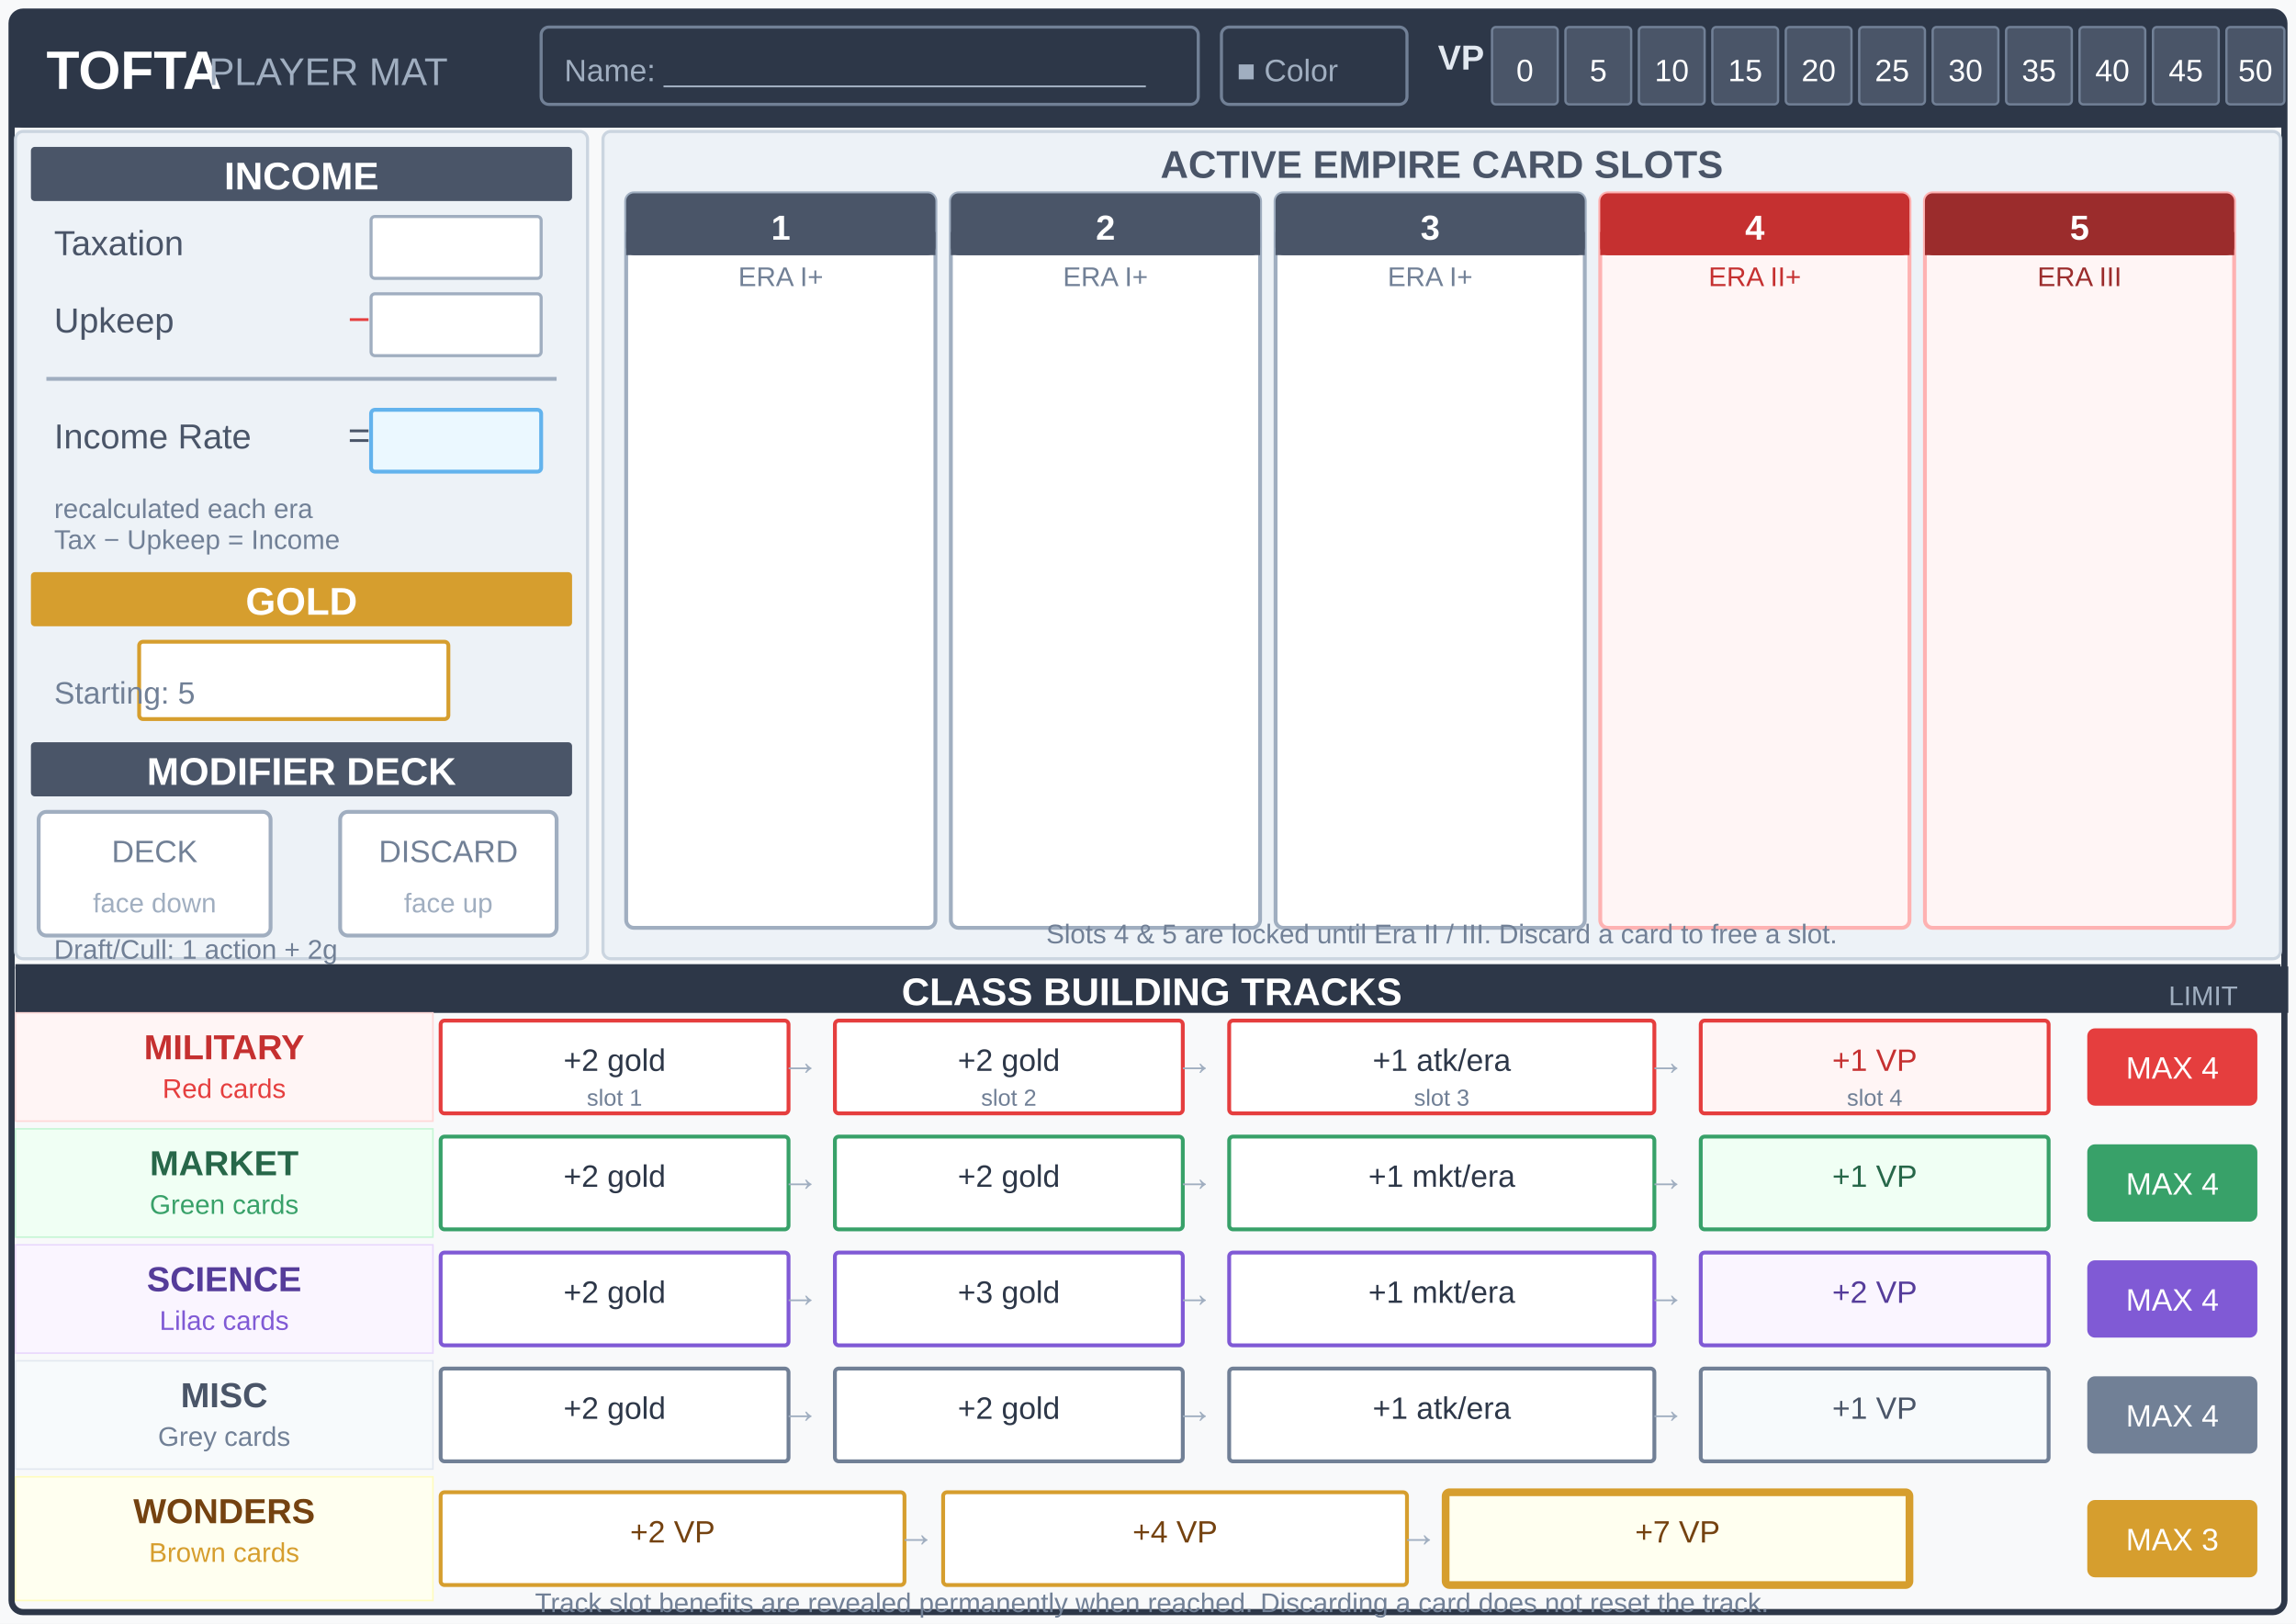
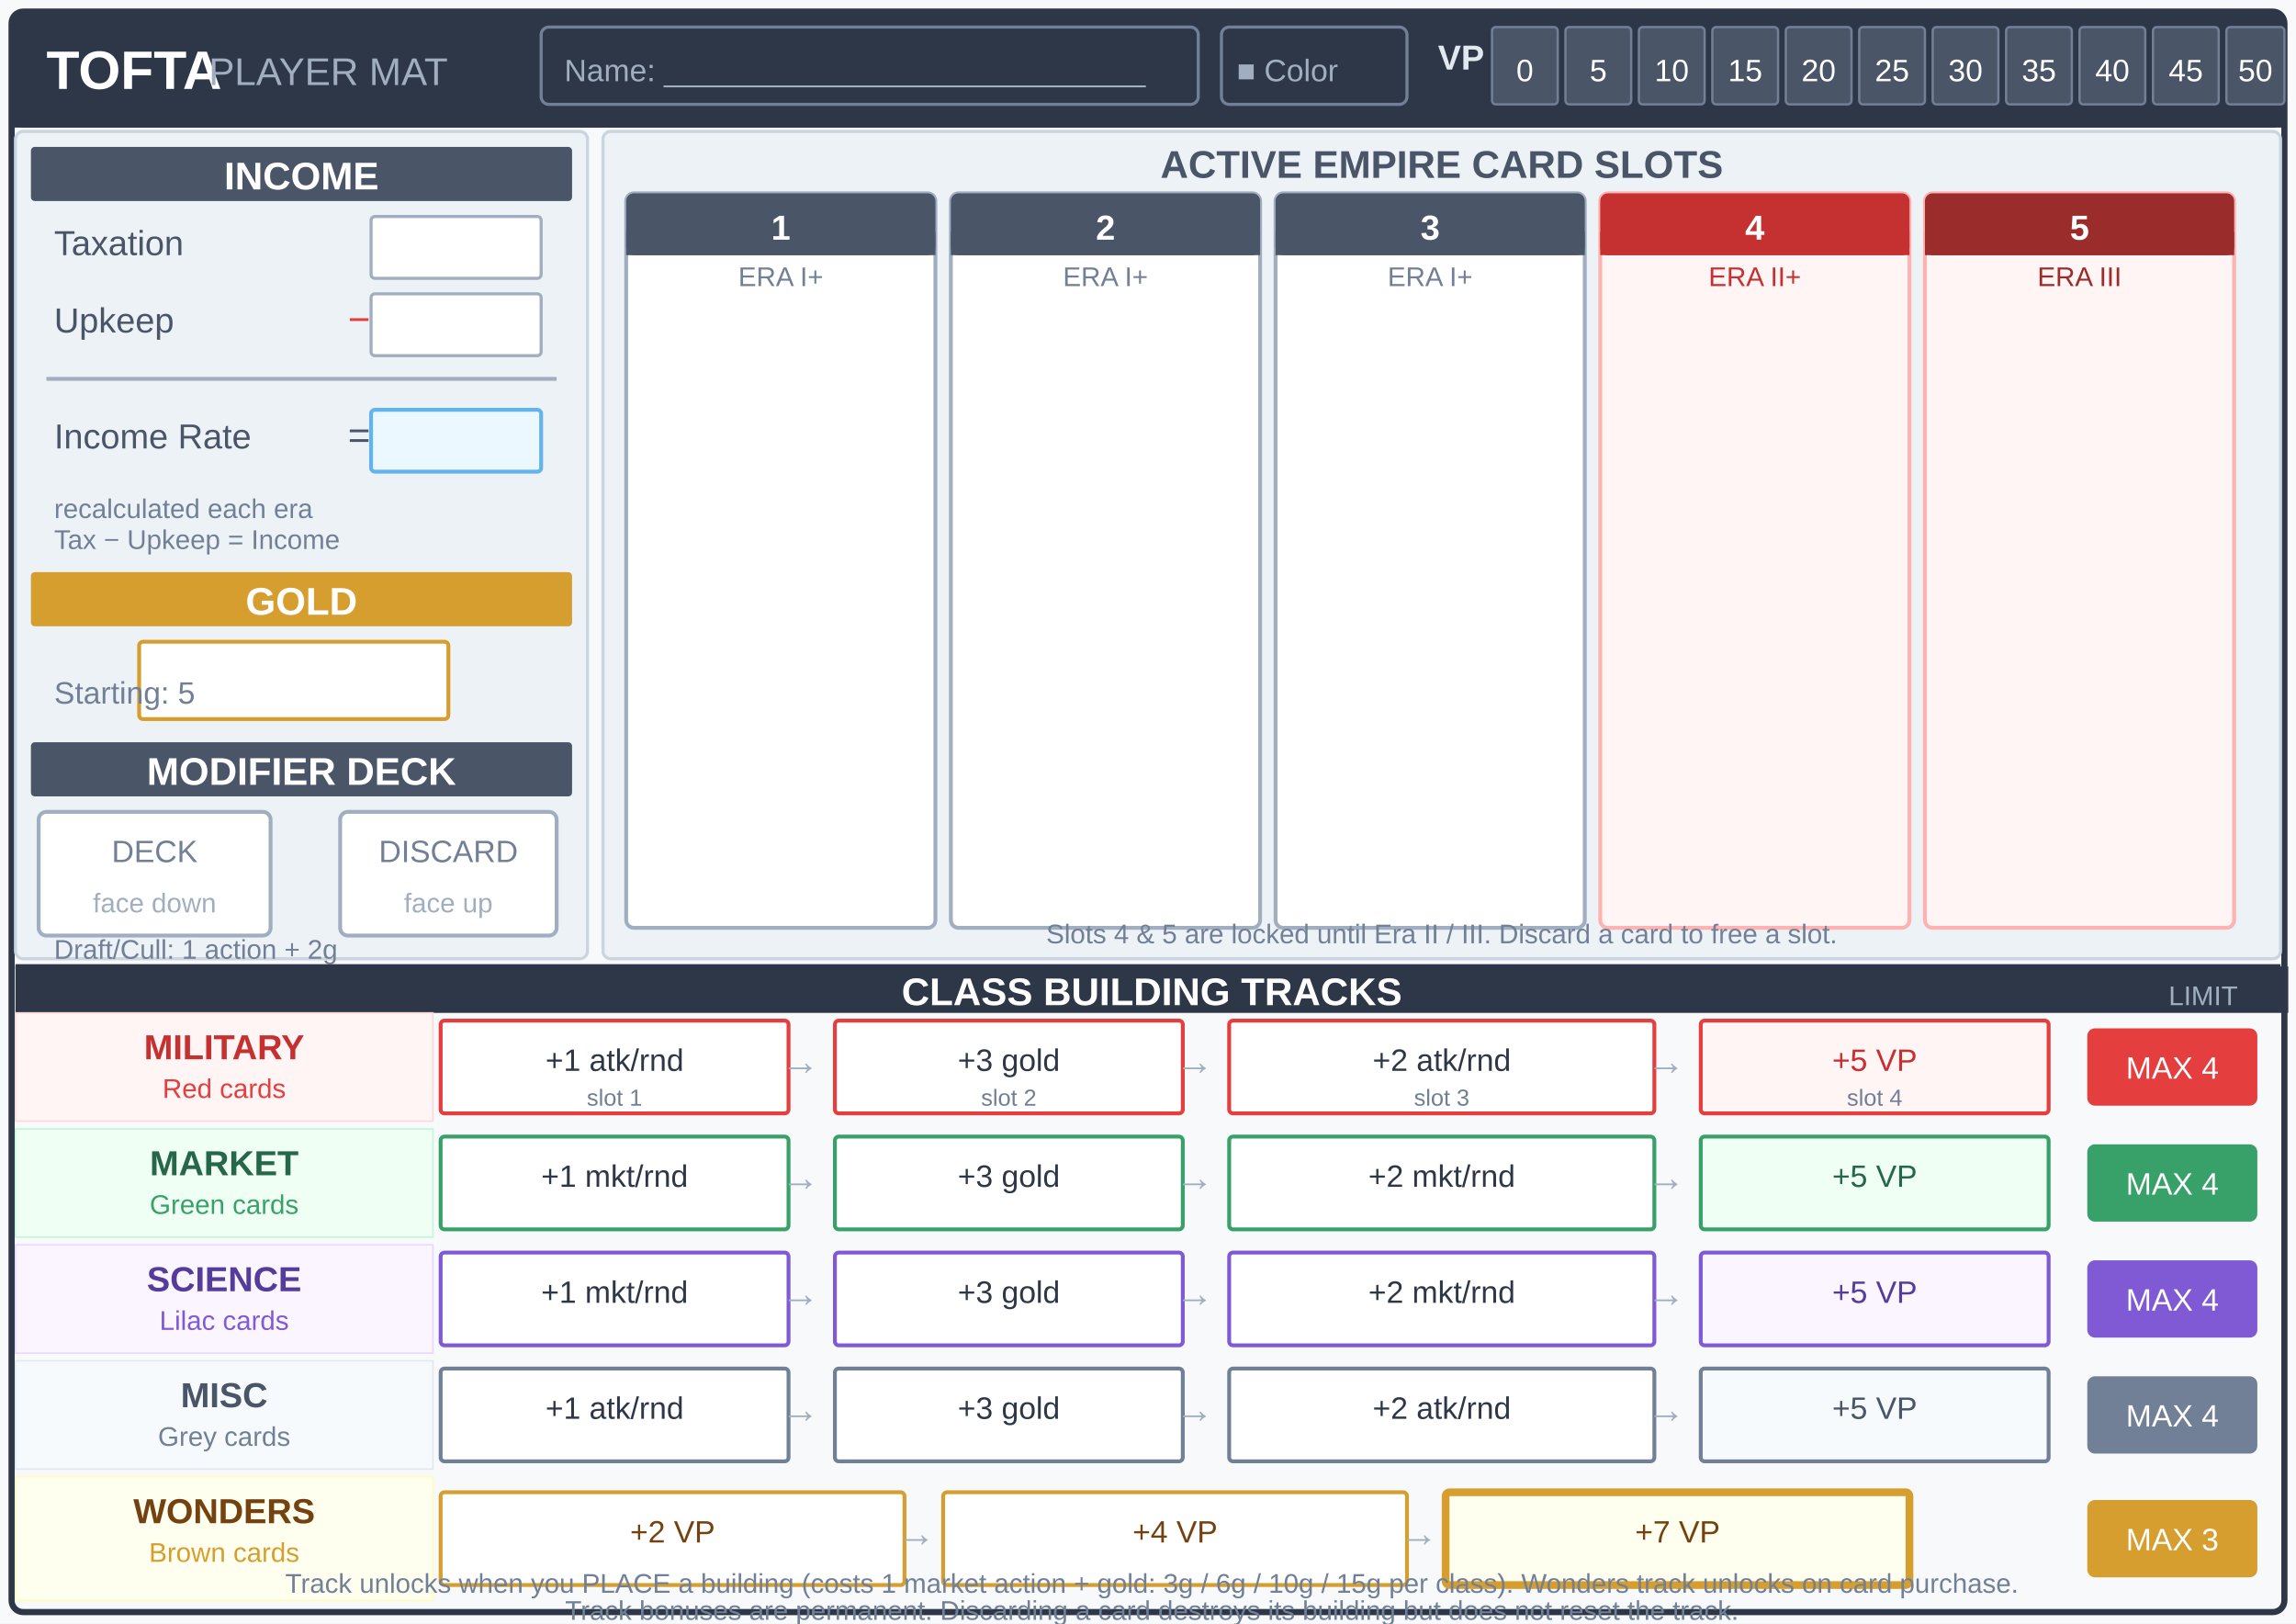
<svg xmlns="http://www.w3.org/2000/svg" viewBox="0 0 297 210" width="297mm" height="210mm">
  <defs>
    <style>
    text { font-family: Arial, Helvetica, sans-serif; }
  </style>
  </defs>
  <rect width="297" height="210" fill="#f8f9fa" />
  <rect x="1.5" y="1.5" width="294" height="207" fill="none" stroke="#2d3748" stroke-width="0.8" rx="1.5" />
  <rect x="1.5" y="1.5" width="294" height="15" fill="#2d3748" rx="1.5" />
  <rect x="1.5" y="9" width="294" height="7.5" fill="#2d3748" />
  <text x="6" y="11.5" font-size="7" font-weight="bold" fill="white">TOFTA</text>
  <text x="27" y="11" font-size="5" fill="#a0aec0">PLAYER MAT</text>
  <rect x="70" y="3.5" width="85" height="10" fill="none" stroke="#718096" stroke-width="0.4" rx="1" />
  <text x="73" y="10.5" font-size="4" fill="#a0aec0">Name: ____________________________</text>
  <rect x="158" y="3.5" width="24" height="10" fill="none" stroke="#718096" stroke-width="0.4" rx="1" />
  <text x="160" y="10.5" font-size="4" fill="#a0aec0">■ Color</text>
  <text x="186" y="9" font-size="4.5" fill="#e2e8f0" font-weight="bold">VP</text>
  <rect x="193" y="3.5" width="8.5" height="10" fill="#4a5568" stroke="#718096" stroke-width="0.3" rx="0.5" />
  <text x="197.25" y="10.5" font-size="4" fill="white" text-anchor="middle">0</text>
  <rect x="202.5" y="3.5" width="8.5" height="10" fill="#4a5568" stroke="#718096" stroke-width="0.3" rx="0.5" />
  <text x="206.75" y="10.5" font-size="4" fill="white" text-anchor="middle">5</text>
  <rect x="212" y="3.5" width="8.5" height="10" fill="#4a5568" stroke="#718096" stroke-width="0.3" rx="0.5" />
  <text x="216.25" y="10.5" font-size="4" fill="white" text-anchor="middle">10</text>
  <rect x="221.5" y="3.5" width="8.5" height="10" fill="#4a5568" stroke="#718096" stroke-width="0.3" rx="0.5" />
  <text x="225.75" y="10.5" font-size="4" fill="white" text-anchor="middle">15</text>
  <rect x="231" y="3.5" width="8.5" height="10" fill="#4a5568" stroke="#718096" stroke-width="0.3" rx="0.5" />
  <text x="235.25" y="10.5" font-size="4" fill="white" text-anchor="middle">20</text>
  <rect x="240.5" y="3.5" width="8.5" height="10" fill="#4a5568" stroke="#718096" stroke-width="0.3" rx="0.5" />
  <text x="244.75" y="10.5" font-size="4" fill="white" text-anchor="middle">25</text>
  <rect x="250" y="3.5" width="8.5" height="10" fill="#4a5568" stroke="#718096" stroke-width="0.3" rx="0.5" />
  <text x="254.25" y="10.5" font-size="4" fill="white" text-anchor="middle">30</text>
  <rect x="259.5" y="3.5" width="8.5" height="10" fill="#4a5568" stroke="#718096" stroke-width="0.3" rx="0.5" />
  <text x="263.75" y="10.5" font-size="4" fill="white" text-anchor="middle">35</text>
  <rect x="269" y="3.5" width="8.5" height="10" fill="#4a5568" stroke="#718096" stroke-width="0.3" rx="0.5" />
  <text x="273.25" y="10.5" font-size="4" fill="white" text-anchor="middle">40</text>
  <rect x="278.5" y="3.5" width="8.5" height="10" fill="#4a5568" stroke="#718096" stroke-width="0.3" rx="0.5" />
  <text x="282.75" y="10.5" font-size="4" fill="white" text-anchor="middle">45</text>
  <rect x="288" y="3.5" width="7.5" height="10" fill="#4a5568" stroke="#718096" stroke-width="0.3" rx="0.5" />
  <text x="291.75" y="10.5" font-size="4" fill="white" text-anchor="middle">50</text>
  <rect x="2" y="17" width="74" height="107" fill="#edf2f7" stroke="#cbd5e0" stroke-width="0.4" rx="1" />
  <rect x="4" y="19" width="70" height="7" fill="#4a5568" rx="0.5" />
  <text x="39" y="24.5" font-size="5" font-weight="bold" fill="white" text-anchor="middle">INCOME</text>
  <text x="7" y="33" font-size="4.5" fill="#4a5568">Taxation</text>
  <rect x="48" y="28" width="22" height="8" fill="white" stroke="#a0aec0" stroke-width="0.4" rx="0.5" />
  <text x="7" y="43" font-size="4.5" fill="#4a5568">Upkeep</text>
  <text x="45" y="43" font-size="5" fill="#e53e3e">−</text>
  <rect x="48" y="38" width="22" height="8" fill="white" stroke="#a0aec0" stroke-width="0.4" rx="0.5" />
  <line x1="6" y1="49" x2="72" y2="49" stroke="#a0aec0" stroke-width="0.5" />
  <text x="7" y="58" font-size="4.5" fill="#4a5568">Income Rate</text>
  <text x="45" y="58" font-size="5" fill="#4a5568">=</text>
  <rect x="48" y="53" width="22" height="8" fill="#ebf8ff" stroke="#63b3ed" stroke-width="0.5" rx="0.5" />
  <text x="7" y="67" font-size="3.5" fill="#718096">recalculated each era</text>
  <text x="7" y="71" font-size="3.5" fill="#718096">Tax − Upkeep = Income</text>
  <rect x="4" y="74" width="70" height="7" fill="#d69e2e" rx="0.5" />
  <text x="39" y="79.5" font-size="5" font-weight="bold" fill="white" text-anchor="middle">GOLD</text>
  <rect x="18" y="83" width="40" height="10" fill="white" stroke="#d69e2e" stroke-width="0.5" rx="0.5" />
  <text x="7" y="91" font-size="4" fill="#718096">Starting: 5</text>
  <rect x="4" y="96" width="70" height="7" fill="#4a5568" rx="0.5" />
  <text x="39" y="101.5" font-size="5" font-weight="bold" fill="white" text-anchor="middle">MODIFIER DECK</text>
  <rect x="5" y="105" width="30" height="16" fill="white" stroke="#a0aec0" stroke-width="0.5" rx="1" />
  <text x="20" y="111.5" font-size="4" fill="#718096" text-anchor="middle">DECK</text>
  <text x="20" y="118" font-size="3.5" fill="#a0aec0" text-anchor="middle">face down</text>
  <rect x="44" y="105" width="28" height="16" fill="white" stroke="#a0aec0" stroke-width="0.5" rx="1" />
  <text x="58" y="111.5" font-size="4" fill="#718096" text-anchor="middle">DISCARD</text>
  <text x="58" y="118" font-size="3.5" fill="#a0aec0" text-anchor="middle">face up</text>
  <text x="7" y="124" font-size="3.5" fill="#718096">Draft/Cull: 1 action + 2g</text>
  <rect x="78" y="17" width="217" height="107" fill="#edf2f7" stroke="#cbd5e0" stroke-width="0.4" rx="1" />
  <text x="186.5" y="23" font-size="5" font-weight="bold" fill="#4a5568" text-anchor="middle">ACTIVE EMPIRE CARD SLOTS</text>
  <rect x="81" y="25" width="40" height="95" fill="white" stroke="#a0aec0" stroke-width="0.5" rx="1" />
  <rect x="81" y="25" width="40" height="8" fill="#4a5568" rx="1" />
  <rect x="81" y="30" width="40" height="3" fill="#4a5568" />
  <text x="101" y="31" font-size="4.5" fill="white" text-anchor="middle" font-weight="bold">1</text>
  <text x="101" y="37" font-size="3.5" fill="#718096" text-anchor="middle">ERA I+</text>
  <rect x="123" y="25" width="40" height="95" fill="white" stroke="#a0aec0" stroke-width="0.5" rx="1" />
  <rect x="123" y="25" width="40" height="8" fill="#4a5568" rx="1" />
  <rect x="123" y="30" width="40" height="3" fill="#4a5568" />
  <text x="143" y="31" font-size="4.5" fill="white" text-anchor="middle" font-weight="bold">2</text>
  <text x="143" y="37" font-size="3.5" fill="#718096" text-anchor="middle">ERA I+</text>
  <rect x="165" y="25" width="40" height="95" fill="white" stroke="#a0aec0" stroke-width="0.5" rx="1" />
  <rect x="165" y="25" width="40" height="8" fill="#4a5568" rx="1" />
  <rect x="165" y="30" width="40" height="3" fill="#4a5568" />
  <text x="185" y="31" font-size="4.5" fill="white" text-anchor="middle" font-weight="bold">3</text>
  <text x="185" y="37" font-size="3.5" fill="#718096" text-anchor="middle">ERA I+</text>
  <rect x="207" y="25" width="40" height="95" fill="#fff5f5" stroke="#feb2b2" stroke-width="0.5" rx="1" />
  <rect x="207" y="25" width="40" height="8" fill="#c53030" rx="1" />
  <rect x="207" y="30" width="40" height="3" fill="#c53030" />
  <text x="227" y="31" font-size="4.5" fill="white" text-anchor="middle" font-weight="bold">4</text>
  <text x="227" y="37" font-size="3.5" fill="#c53030" text-anchor="middle">ERA II+</text>
  <rect x="249" y="25" width="40" height="95" fill="#fff5f5" stroke="#feb2b2" stroke-width="0.5" rx="1" />
  <rect x="249" y="25" width="40" height="8" fill="#9b2c2c" rx="1" />
  <rect x="249" y="30" width="40" height="3" fill="#9b2c2c" />
  <text x="269" y="31" font-size="4.5" fill="white" text-anchor="middle" font-weight="bold">5</text>
  <text x="269" y="37" font-size="3.5" fill="#9b2c2c" text-anchor="middle">ERA III</text>
  <text x="186.5" y="122" font-size="3.5" fill="#718096" text-anchor="middle">Slots 4 &amp; 5 are locked until Era II / III. Discard a card to free a slot.</text>
  <line x1="2" y1="125" x2="295" y2="125" stroke="#2d3748" stroke-width="0.6" />
  <rect x="2" y="125" width="294" height="6" fill="#2d3748" />
  <text x="149" y="130" font-size="5" font-weight="bold" fill="white" text-anchor="middle">CLASS BUILDING TRACKS</text>
  <text x="285" y="130" font-size="3.5" fill="#a0aec0" text-anchor="middle">LIMIT</text>
  <rect x="2" y="131" width="3" height="14" fill="#e53e3e" />
  <rect x="2" y="131" width="54" height="14" fill="#fff5f5" stroke="#fed7d7" stroke-width="0.2" />
  <text x="29" y="137" font-size="4.5" font-weight="bold" fill="#c53030" text-anchor="middle">MILITARY</text>
  <text x="29" y="142" font-size="3.5" fill="#e53e3e" text-anchor="middle">Red cards</text>
  <rect x="57" y="132" width="45" height="12" fill="white" stroke="#e53e3e" stroke-width="0.5" rx="0.5" />
-   <text x="79.5" y="138.5" font-size="4" fill="#2d3748" text-anchor="middle">+2 gold</text>
+   <text x="79.5" y="138.5" font-size="4" fill="#2d3748" text-anchor="middle">+1 atk/rnd</text>
  <text x="79.5" y="143" font-size="3" fill="#718096" text-anchor="middle">slot 1</text>
  <text x="103.5" y="139" font-size="5" fill="#a0aec0" text-anchor="middle">→</text>
  <rect x="108" y="132" width="45" height="12" fill="white" stroke="#e53e3e" stroke-width="0.5" rx="0.5" />
-   <text x="130.5" y="138.5" font-size="4" fill="#2d3748" text-anchor="middle">+2 gold</text>
+   <text x="130.5" y="138.5" font-size="4" fill="#2d3748" text-anchor="middle">+3 gold</text>
  <text x="130.5" y="143" font-size="3" fill="#718096" text-anchor="middle">slot 2</text>
  <text x="154.5" y="139" font-size="5" fill="#a0aec0" text-anchor="middle">→</text>
  <rect x="159" y="132" width="55" height="12" fill="white" stroke="#e53e3e" stroke-width="0.5" rx="0.5" />
-   <text x="186.5" y="138.5" font-size="4" fill="#2d3748" text-anchor="middle">+1 atk/era</text>
+   <text x="186.5" y="138.5" font-size="4" fill="#2d3748" text-anchor="middle">+2 atk/rnd</text>
  <text x="186.5" y="143" font-size="3" fill="#718096" text-anchor="middle">slot 3</text>
  <text x="215.5" y="139" font-size="5" fill="#a0aec0" text-anchor="middle">→</text>
  <rect x="220" y="132" width="45" height="12" fill="#fff5f5" stroke="#e53e3e" stroke-width="0.5" rx="0.5" />
-   <text x="242.5" y="138.5" font-size="4" fill="#c53030" text-anchor="middle">+1 VP</text>
+   <text x="242.5" y="138.5" font-size="4" fill="#c53030" text-anchor="middle">+5 VP</text>
  <text x="242.5" y="143" font-size="3" fill="#718096" text-anchor="middle">slot 4</text>
  <rect x="270" y="133" width="22" height="10" fill="#e53e3e" rx="1" />
  <text x="281" y="139.5" font-size="4" fill="white" text-anchor="middle">MAX 4</text>
  <rect x="2" y="146" width="3" height="14" fill="#38a169" />
  <rect x="2" y="146" width="54" height="14" fill="#f0fff4" stroke="#c6f6d5" stroke-width="0.2" />
  <text x="29" y="152" font-size="4.5" font-weight="bold" fill="#276749" text-anchor="middle">MARKET</text>
  <text x="29" y="157" font-size="3.5" fill="#38a169" text-anchor="middle">Green cards</text>
  <rect x="57" y="147" width="45" height="12" fill="white" stroke="#38a169" stroke-width="0.5" rx="0.5" />
-   <text x="79.5" y="153.5" font-size="4" fill="#2d3748" text-anchor="middle">+2 gold</text>
+   <text x="79.5" y="153.5" font-size="4" fill="#2d3748" text-anchor="middle">+1 mkt/rnd</text>
  <text x="103.5" y="154" font-size="5" fill="#a0aec0" text-anchor="middle">→</text>
  <rect x="108" y="147" width="45" height="12" fill="white" stroke="#38a169" stroke-width="0.5" rx="0.5" />
-   <text x="130.5" y="153.5" font-size="4" fill="#2d3748" text-anchor="middle">+2 gold</text>
+   <text x="130.5" y="153.5" font-size="4" fill="#2d3748" text-anchor="middle">+3 gold</text>
  <text x="154.5" y="154" font-size="5" fill="#a0aec0" text-anchor="middle">→</text>
  <rect x="159" y="147" width="55" height="12" fill="white" stroke="#38a169" stroke-width="0.5" rx="0.5" />
-   <text x="186.5" y="153.5" font-size="4" fill="#2d3748" text-anchor="middle">+1 mkt/era</text>
+   <text x="186.5" y="153.5" font-size="4" fill="#2d3748" text-anchor="middle">+2 mkt/rnd</text>
  <text x="215.5" y="154" font-size="5" fill="#a0aec0" text-anchor="middle">→</text>
  <rect x="220" y="147" width="45" height="12" fill="#f0fff4" stroke="#38a169" stroke-width="0.5" rx="0.5" />
-   <text x="242.5" y="153.5" font-size="4" fill="#276749" text-anchor="middle">+1 VP</text>
+   <text x="242.5" y="153.5" font-size="4" fill="#276749" text-anchor="middle">+5 VP</text>
  <rect x="270" y="148" width="22" height="10" fill="#38a169" rx="1" />
  <text x="281" y="154.5" font-size="4" fill="white" text-anchor="middle">MAX 4</text>
  <rect x="2" y="161" width="3" height="14" fill="#805ad5" />
  <rect x="2" y="161" width="54" height="14" fill="#faf5ff" stroke="#e9d8fd" stroke-width="0.2" />
  <text x="29" y="167" font-size="4.5" font-weight="bold" fill="#553c9a" text-anchor="middle">SCIENCE</text>
  <text x="29" y="172" font-size="3.5" fill="#805ad5" text-anchor="middle">Lilac cards</text>
  <rect x="57" y="162" width="45" height="12" fill="white" stroke="#805ad5" stroke-width="0.5" rx="0.5" />
-   <text x="79.5" y="168.5" font-size="4" fill="#2d3748" text-anchor="middle">+2 gold</text>
+   <text x="79.5" y="168.5" font-size="4" fill="#2d3748" text-anchor="middle">+1 mkt/rnd</text>
  <text x="103.5" y="169" font-size="5" fill="#a0aec0" text-anchor="middle">→</text>
  <rect x="108" y="162" width="45" height="12" fill="white" stroke="#805ad5" stroke-width="0.5" rx="0.5" />
  <text x="130.5" y="168.5" font-size="4" fill="#2d3748" text-anchor="middle">+3 gold</text>
  <text x="154.5" y="169" font-size="5" fill="#a0aec0" text-anchor="middle">→</text>
  <rect x="159" y="162" width="55" height="12" fill="white" stroke="#805ad5" stroke-width="0.5" rx="0.5" />
-   <text x="186.5" y="168.5" font-size="4" fill="#2d3748" text-anchor="middle">+1 mkt/era</text>
+   <text x="186.5" y="168.5" font-size="4" fill="#2d3748" text-anchor="middle">+2 mkt/rnd</text>
  <text x="215.5" y="169" font-size="5" fill="#a0aec0" text-anchor="middle">→</text>
  <rect x="220" y="162" width="45" height="12" fill="#faf5ff" stroke="#805ad5" stroke-width="0.5" rx="0.5" />
-   <text x="242.5" y="168.5" font-size="4" fill="#553c9a" text-anchor="middle">+2 VP</text>
+   <text x="242.5" y="168.5" font-size="4" fill="#553c9a" text-anchor="middle">+5 VP</text>
  <rect x="270" y="163" width="22" height="10" fill="#805ad5" rx="1" />
  <text x="281" y="169.5" font-size="4" fill="white" text-anchor="middle">MAX 4</text>
  <rect x="2" y="176" width="3" height="14" fill="#718096" />
  <rect x="2" y="176" width="54" height="14" fill="#f7fafc" stroke="#e2e8f0" stroke-width="0.2" />
  <text x="29" y="182" font-size="4.5" font-weight="bold" fill="#4a5568" text-anchor="middle">MISC</text>
  <text x="29" y="187" font-size="3.5" fill="#718096" text-anchor="middle">Grey cards</text>
  <rect x="57" y="177" width="45" height="12" fill="white" stroke="#718096" stroke-width="0.5" rx="0.5" />
-   <text x="79.5" y="183.5" font-size="4" fill="#2d3748" text-anchor="middle">+2 gold</text>
+   <text x="79.5" y="183.5" font-size="4" fill="#2d3748" text-anchor="middle">+1 atk/rnd</text>
  <text x="103.5" y="184" font-size="5" fill="#a0aec0" text-anchor="middle">→</text>
  <rect x="108" y="177" width="45" height="12" fill="white" stroke="#718096" stroke-width="0.5" rx="0.5" />
-   <text x="130.5" y="183.5" font-size="4" fill="#2d3748" text-anchor="middle">+2 gold</text>
+   <text x="130.5" y="183.5" font-size="4" fill="#2d3748" text-anchor="middle">+3 gold</text>
  <text x="154.5" y="184" font-size="5" fill="#a0aec0" text-anchor="middle">→</text>
  <rect x="159" y="177" width="55" height="12" fill="white" stroke="#718096" stroke-width="0.5" rx="0.5" />
-   <text x="186.5" y="183.5" font-size="4" fill="#2d3748" text-anchor="middle">+1 atk/era</text>
+   <text x="186.5" y="183.5" font-size="4" fill="#2d3748" text-anchor="middle">+2 atk/rnd</text>
  <text x="215.5" y="184" font-size="5" fill="#a0aec0" text-anchor="middle">→</text>
  <rect x="220" y="177" width="45" height="12" fill="#f7fafc" stroke="#718096" stroke-width="0.5" rx="0.5" />
-   <text x="242.5" y="183.5" font-size="4" fill="#4a5568" text-anchor="middle">+1 VP</text>
+   <text x="242.5" y="183.5" font-size="4" fill="#4a5568" text-anchor="middle">+5 VP</text>
  <rect x="270" y="178" width="22" height="10" fill="#718096" rx="1" />
  <text x="281" y="184.5" font-size="4" fill="white" text-anchor="middle">MAX 4</text>
  <rect x="2" y="191" width="3" height="16" fill="#d69e2e" />
  <rect x="2" y="191" width="54" height="16" fill="#fffff0" stroke="#fefcbf" stroke-width="0.2" />
  <text x="29" y="197" font-size="4.5" font-weight="bold" fill="#744210" text-anchor="middle">WONDERS</text>
  <text x="29" y="202" font-size="3.5" fill="#d69e2e" text-anchor="middle">Brown cards</text>
  <rect x="57" y="193" width="60" height="12" fill="white" stroke="#d69e2e" stroke-width="0.5" rx="0.5" />
  <text x="87" y="199.5" font-size="4" fill="#744210" text-anchor="middle">+2 VP</text>
  <text x="118.5" y="200" font-size="5" fill="#a0aec0" text-anchor="middle">→</text>
  <rect x="122" y="193" width="60" height="12" fill="white" stroke="#d69e2e" stroke-width="0.5" rx="0.5" />
  <text x="152" y="199.5" font-size="4" fill="#744210" text-anchor="middle">+4 VP</text>
  <text x="183.5" y="200" font-size="5" fill="#a0aec0" text-anchor="middle">→</text>
  <rect x="187" y="193" width="60" height="12" fill="#fffff0" stroke="#d69e2e" stroke-width="1" rx="0.5" />
  <text x="217" y="199.5" font-size="4" fill="#744210" text-anchor="middle">+7 VP</text>
  <rect x="270" y="194" width="22" height="10" fill="#d69e2e" rx="1" />
  <text x="281" y="200.5" font-size="4" fill="white" text-anchor="middle">MAX 3</text>
-   <text x="149" y="208.5" font-size="3.5" fill="#718096" text-anchor="middle">Track slot benefits are revealed permanently when reached. Discarding a card does not reset the track.</text>
+   <text x="149" y="206" font-size="3.5" fill="#718096" text-anchor="middle">Track unlocks when you PLACE a building (costs 1 market action + gold: 3g / 6g / 10g / 15g per class). Wonders track unlocks on card purchase.</text>
+   <text x="149" y="209.5" font-size="3.5" fill="#718096" text-anchor="middle">Track bonuses are permanent. Discarding a card destroys its building but does not reset the track.</text>
</svg>
